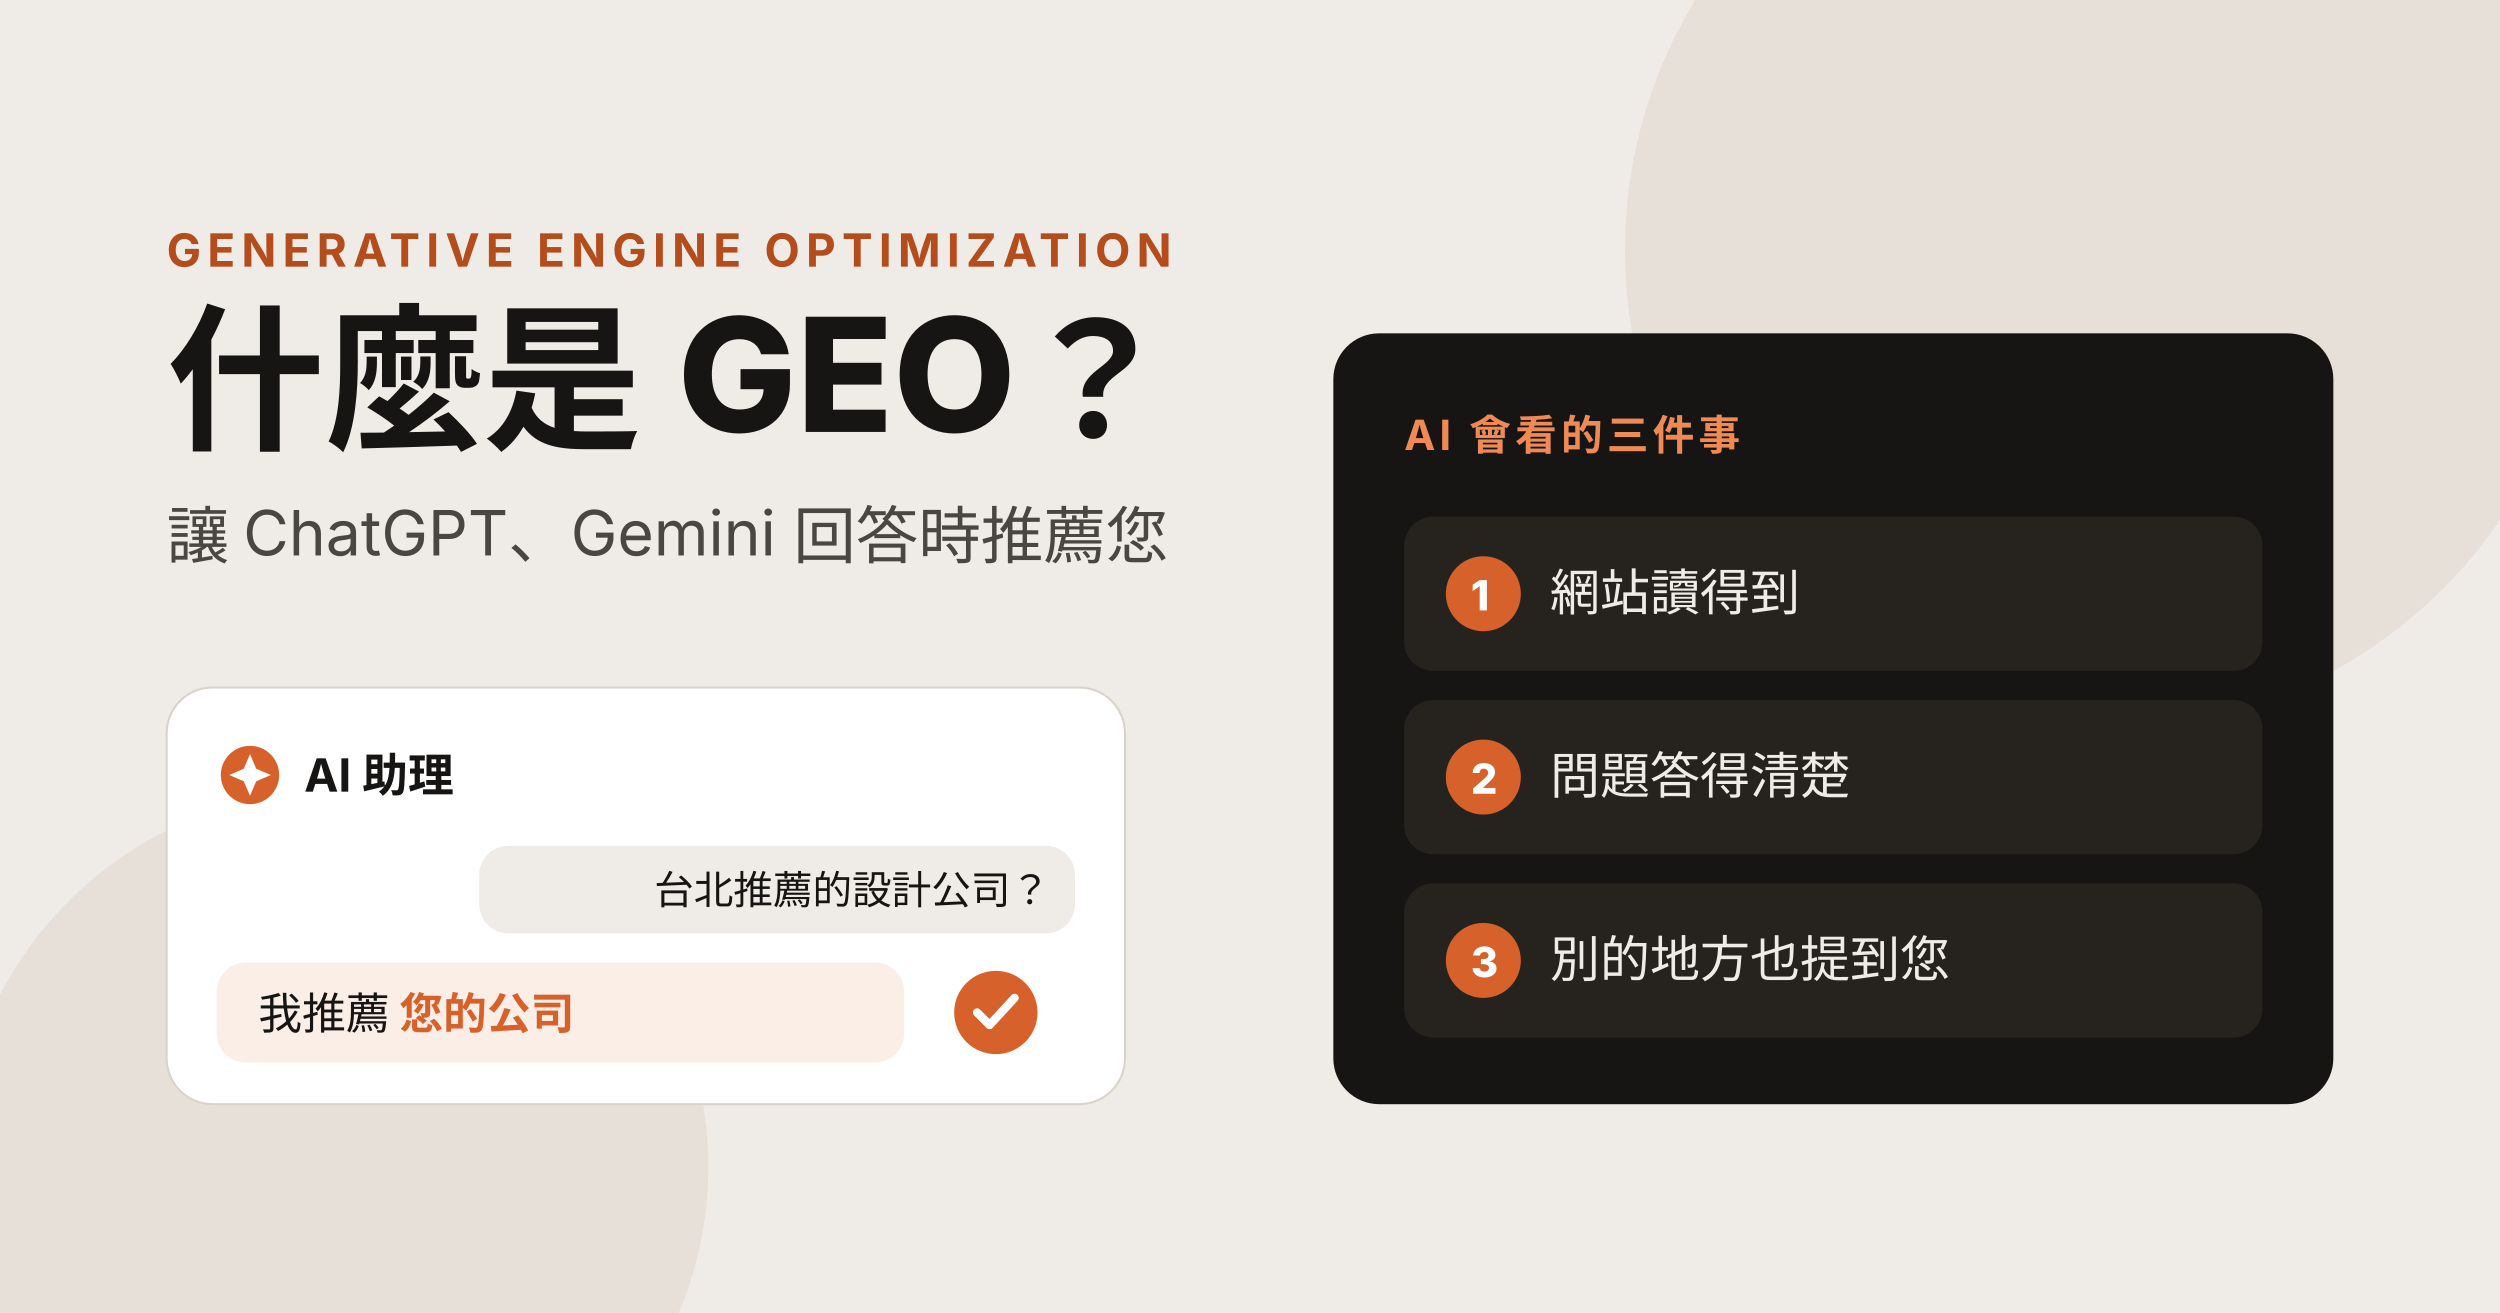
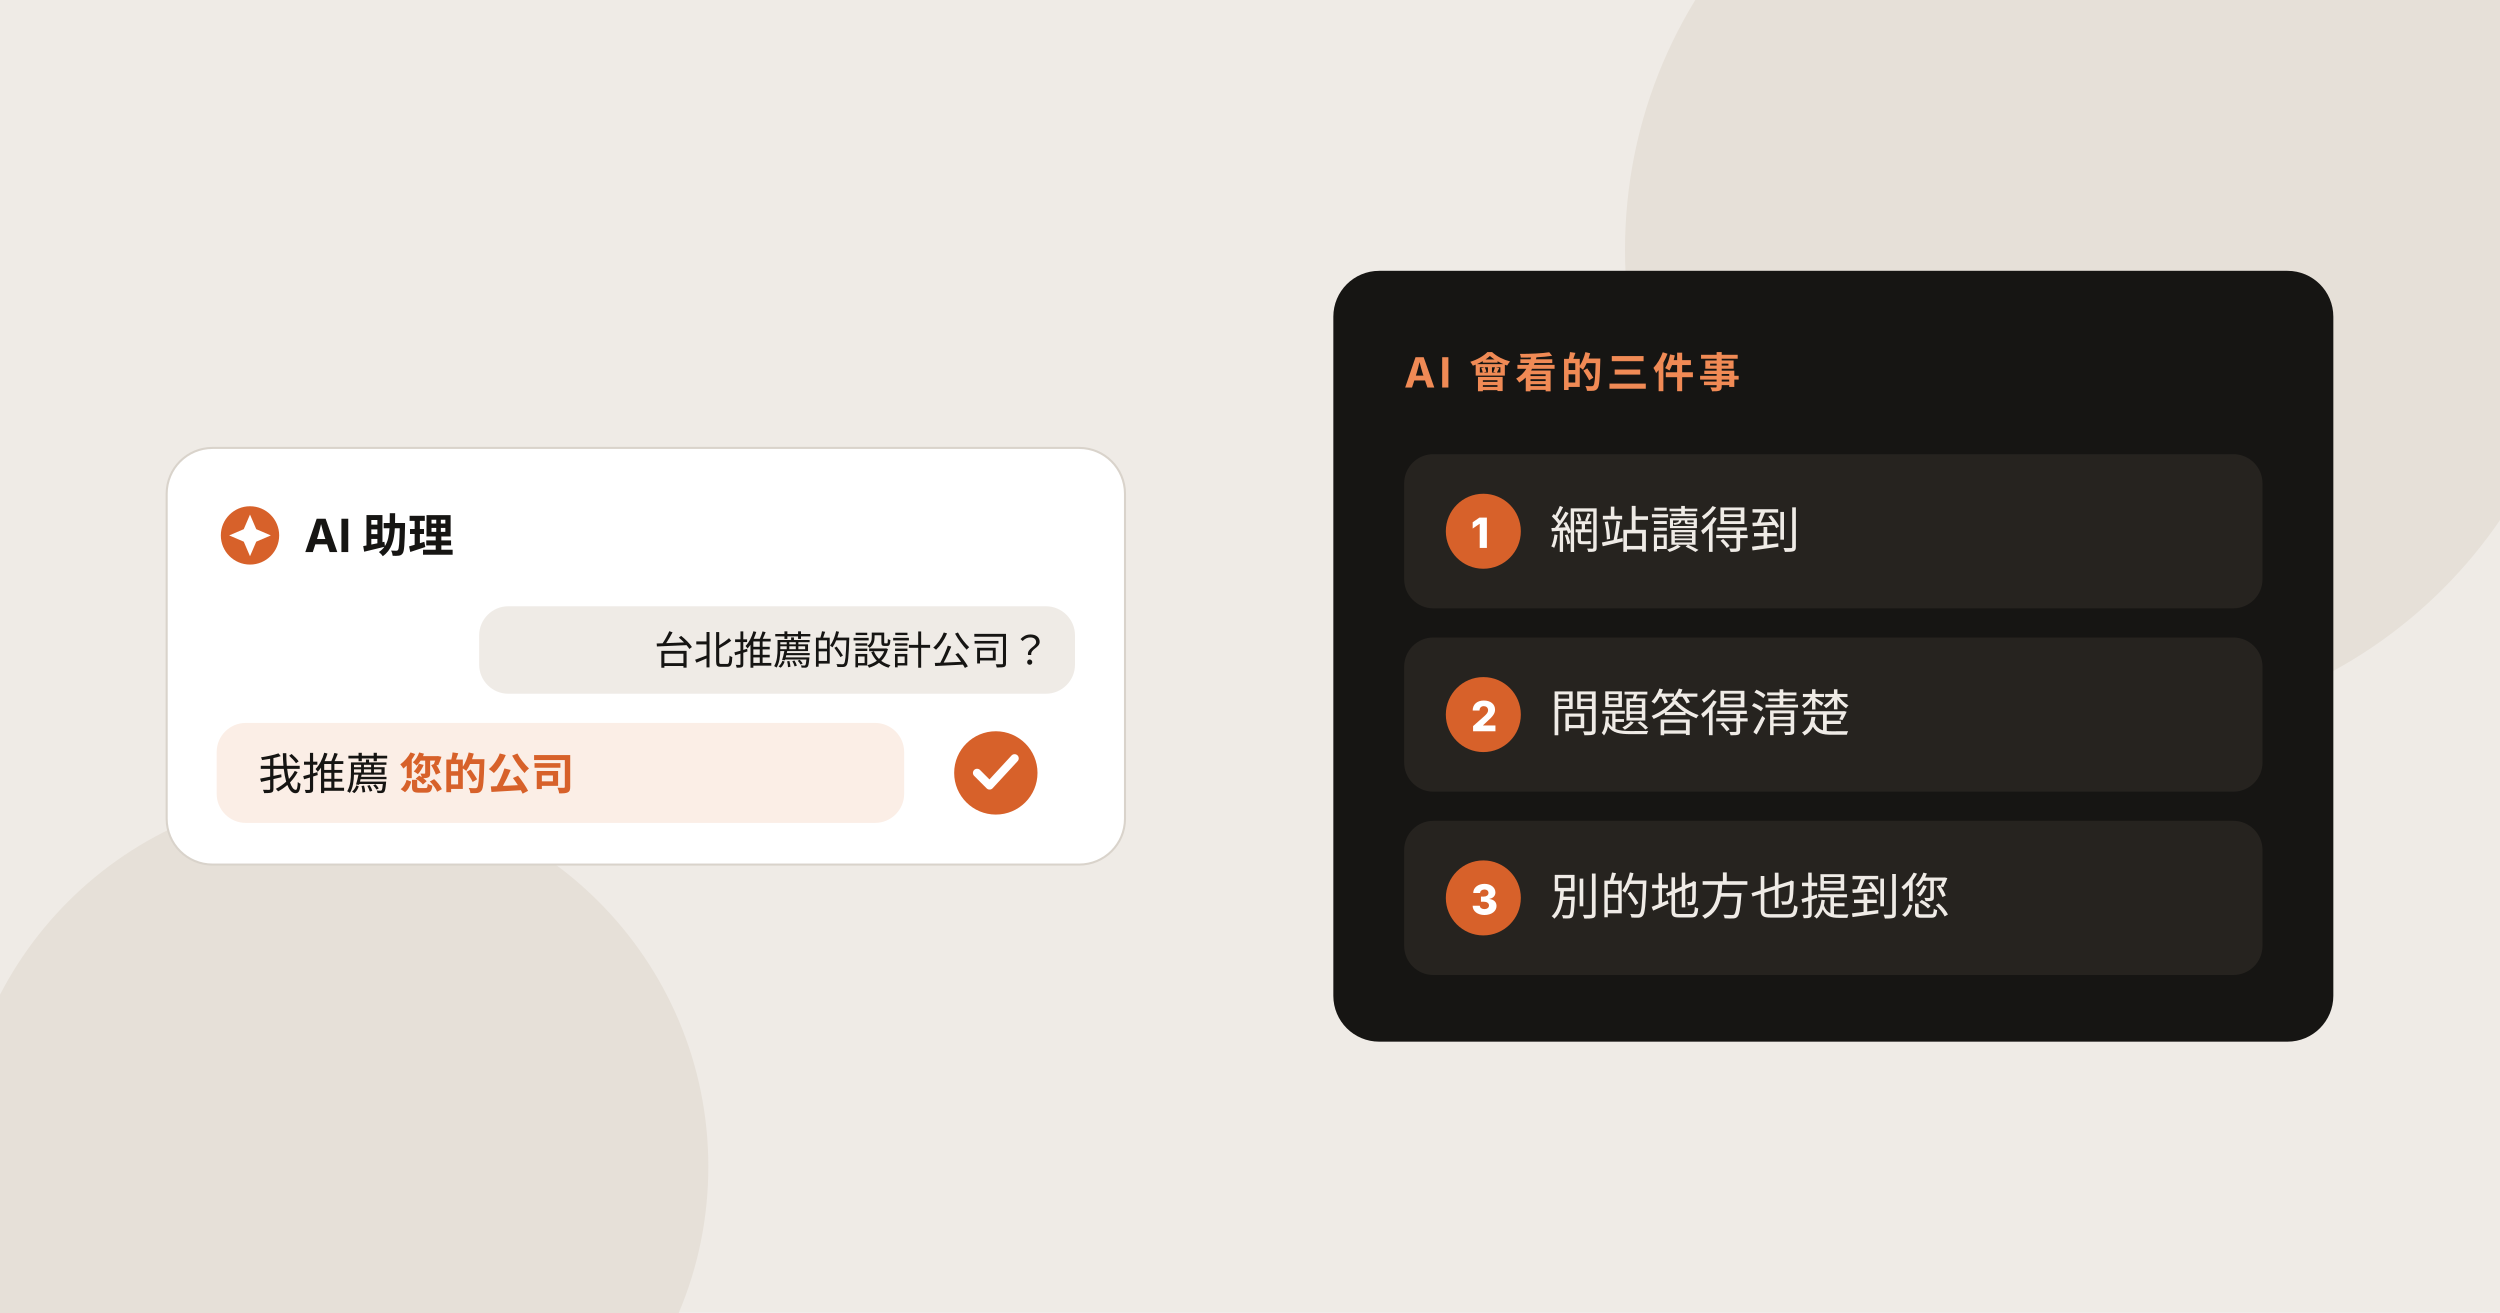
<svg xmlns="http://www.w3.org/2000/svg" viewBox="0 0 1200 630" font-family="Inter, 'PingFang TC', 'Noto Sans TC', sans-serif">
  <rect width="1200" height="630" fill="#efebe6" />
  <circle cx="1010" cy="120" r="230" fill="#e6e0d8" />
  <circle cx="160" cy="560" r="180" fill="#e6e0d8" />
-   <text x="80" y="128" font-size="22" font-weight="700" fill="#b44c1c" letter-spacing="3">GENERATIVE ENGINE OPTIMIZATION</text>
-   <text x="80" y="210" font-size="76" font-weight="800" fill="#161513">什麼是 GEO？</text>
-   <text x="80" y="268" font-size="30" fill="#4a4743">讓 ChatGPT、Gemini 回答時推薦您</text>
-   <g transform="translate(80 330)">
+   <g transform="translate(80 215)">
    <rect width="460" height="200" rx="22" fill="#fff" stroke="#d9d3cb" />
    <circle cx="40" cy="42" r="14" fill="#d7612a" />
    <path d="M40 32 l3 7 7 3 -7 3 -3 7 -3 -7 -7 -3 7 -3z" fill="#fff" />
    <text x="66" y="50" font-size="22" font-weight="700" fill="#161513">AI 助理</text>
    <rect x="150" y="76" width="286" height="42" rx="14" fill="#efebe6" />
    <text x="424" y="104" font-size="19" fill="#161513" text-anchor="end">台北推薦的設計公司？</text>
    <rect x="24" y="132" width="330" height="48" rx="14" fill="#fbeee6" />
    <text x="44" y="164" font-size="21" fill="#161513">我推薦 <tspan font-weight="800" fill="#d7612a">您的公司</tspan>
    </text>
    <circle cx="398" cy="156" r="20" fill="#d7612a" />
    <path d="M389 156 l6 6 12-13" fill="none" stroke="#fff" stroke-width="4" stroke-linecap="round" stroke-linejoin="round" />
  </g>
-   <g transform="translate(640 160)">
+   <g transform="translate(640 130)">
    <rect width="480" height="370" rx="22" fill="#161513" />
    <text x="34" y="56" font-size="20" font-weight="700" fill="#f08a55" letter-spacing="2">AI 會看的三件事</text>
    <g font-size="24" fill="#efebe6">
      <rect x="34" y="88" width="412" height="74" rx="14" fill="#26231f" />
      <circle cx="72" cy="125" r="18" fill="#d7612a" />
      <text x="66" y="133" font-size="20" font-weight="800" fill="#fff">1</text>
      <text x="104" y="133">網站讀得到</text>
      <rect x="34" y="176" width="412" height="74" rx="14" fill="#26231f" />
      <circle cx="72" cy="213" r="18" fill="#d7612a" />
      <text x="66" y="221" font-size="20" font-weight="800" fill="#fff">2</text>
      <text x="104" y="221">問題答得清楚</text>
      <rect x="34" y="264" width="412" height="74" rx="14" fill="#26231f" />
      <circle cx="72" cy="301" r="18" fill="#d7612a" />
      <text x="66" y="309" font-size="20" font-weight="800" fill="#fff">3</text>
      <text x="104" y="309">別的地方也提到您</text>
    </g>
  </g>
</svg>
